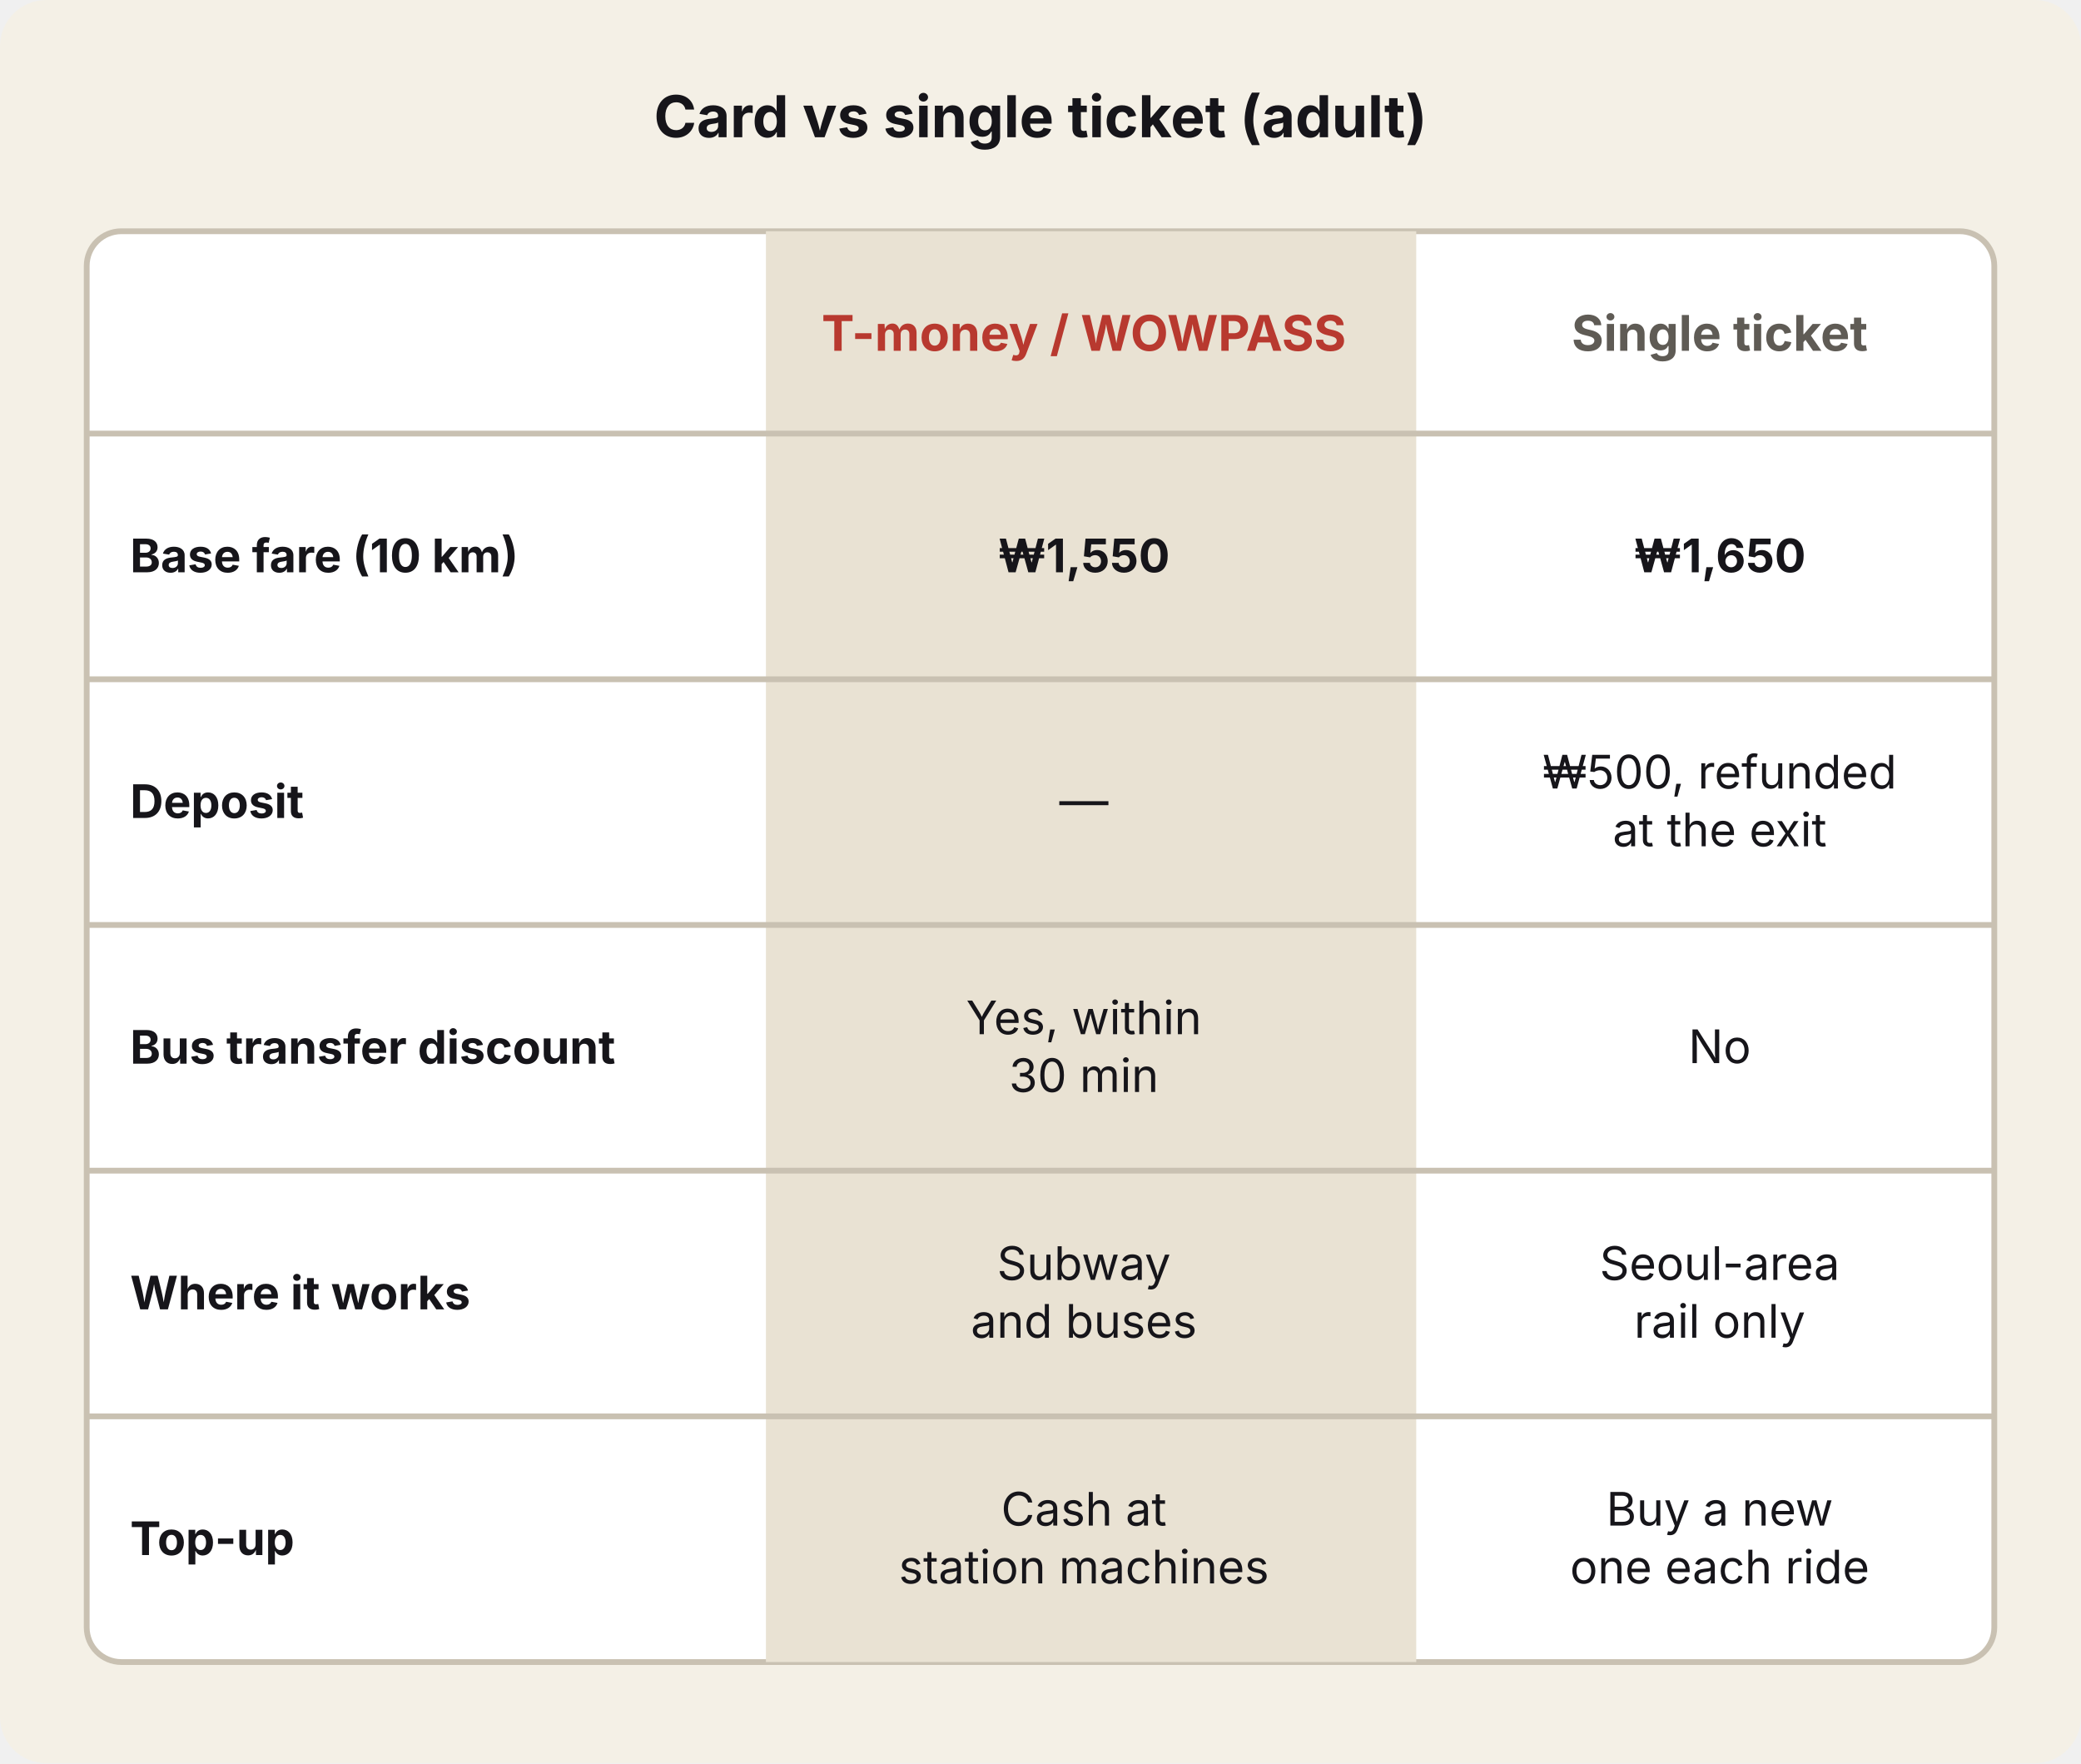
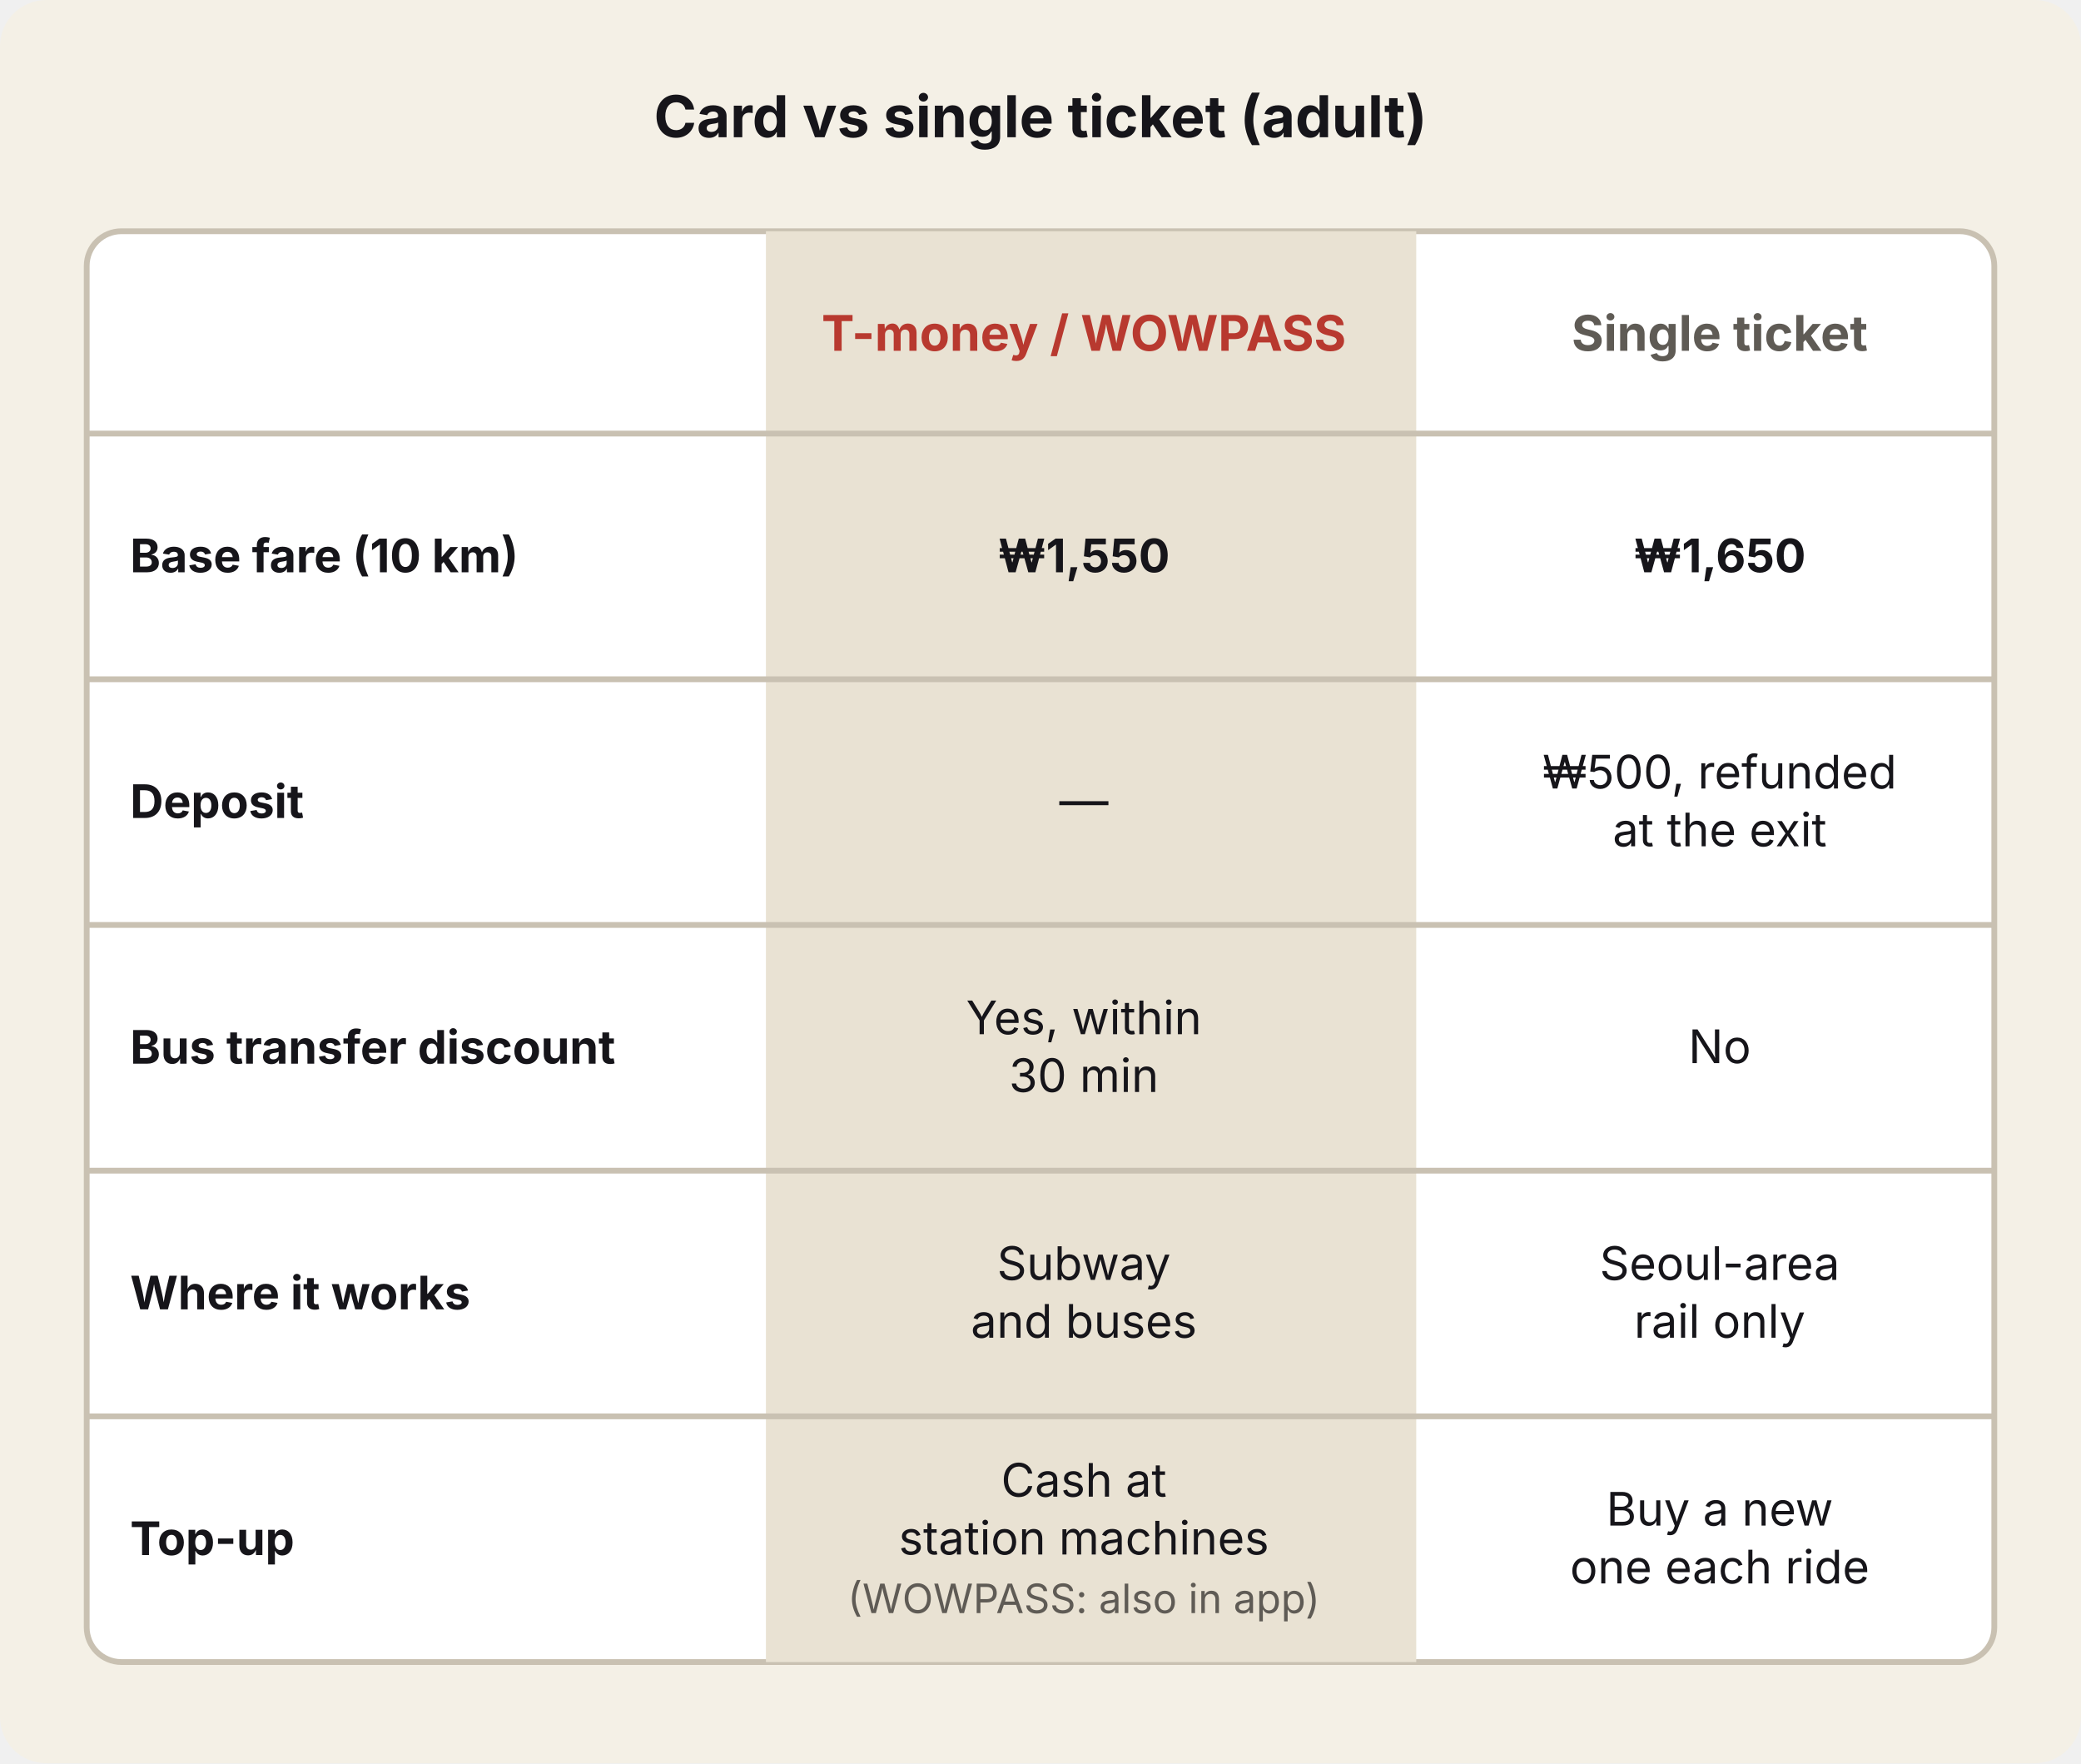
<svg xmlns="http://www.w3.org/2000/svg" viewBox="0 0 720 610" role="img" aria-label="Card vs single ticket (adult)" font-family="system-ui, -apple-system, &quot;Noto Sans KR&quot;, &quot;Noto Sans JP&quot;, &quot;Noto Sans TC&quot;, sans-serif">
  <rect width="720" height="610" rx="16" fill="#f4f0e6" />
  <defs>
    <marker id="ah" viewBox="0 0 10 10" refX="9" refY="5" markerWidth="8" markerHeight="8" orient="auto-start-reverse">
      <path d="M0,0 L10,5 L0,10 z" fill="#16151a" />
    </marker>
  </defs>
  <text x="360" y="40" font-size="20" fill="#16151a" text-anchor="middle" font-weight="bold" dominant-baseline="middle">Card vs single ticket (adult)</text>
  <rect x="30" y="80" width="660" height="495" rx="12" fill="#ffffff" stroke="#c9c1b2" stroke-width="2" />
  <rect x="265" y="80" width="225" height="495" fill="#e9e2d3" />
  <text x="375" y="115" font-size="17" fill="#b8392f" text-anchor="middle" font-weight="bold" dominant-baseline="middle">T-money / WOWPASS</text>
  <text x="595" y="115" font-size="17" fill="#5f5b55" text-anchor="middle" font-weight="bold" dominant-baseline="middle">Single ticket</text>
  <line x1="30" y1="150" x2="690" y2="150" stroke="#c9c1b2" stroke-width="2" />
  <text x="45" y="192" font-size="16" fill="#16151a" text-anchor="start" font-weight="bold" dominant-baseline="middle">Base fare (10 km)</text>
  <text x="375" y="192" font-size="16" fill="#16151a" text-anchor="middle" font-weight="bold" dominant-baseline="middle">₩1,550</text>
  <text x="595" y="192" font-size="16" fill="#16151a" text-anchor="middle" font-weight="bold" dominant-baseline="middle">₩1,650</text>
  <line x1="30" y1="235" x2="690" y2="235" stroke="#c9c1b2" stroke-width="2" />
  <text x="45" y="277" font-size="16" fill="#16151a" text-anchor="start" font-weight="bold" dominant-baseline="middle">Deposit</text>
  <text x="375" y="277" font-size="17" fill="#16151a" text-anchor="middle" font-weight="normal" dominant-baseline="middle">—</text>
  <text x="595" y="267" font-size="16" fill="#16151a" text-anchor="middle" font-weight="normal" dominant-baseline="middle">₩500, refunded</text>
  <text x="595" y="287" font-size="16" fill="#16151a" text-anchor="middle" font-weight="normal" dominant-baseline="middle">at the exit</text>
  <line x1="30" y1="320" x2="690" y2="320" stroke="#c9c1b2" stroke-width="2" />
  <text x="45" y="362" font-size="16" fill="#16151a" text-anchor="start" font-weight="bold" dominant-baseline="middle">Bus transfer discount</text>
  <text x="375" y="352" font-size="16" fill="#16151a" text-anchor="middle" font-weight="normal" dominant-baseline="middle">Yes, within</text>
  <text x="375" y="372" font-size="16" fill="#16151a" text-anchor="middle" font-weight="normal" dominant-baseline="middle">30 min</text>
  <text x="595" y="362" font-size="16" fill="#16151a" text-anchor="middle" font-weight="normal" dominant-baseline="middle">No</text>
  <line x1="30" y1="405" x2="690" y2="405" stroke="#c9c1b2" stroke-width="2" />
  <text x="45" y="447" font-size="16" fill="#16151a" text-anchor="start" font-weight="bold" dominant-baseline="middle">Where it works</text>
  <text x="375" y="437" font-size="16" fill="#16151a" text-anchor="middle" font-weight="normal" dominant-baseline="middle">Subway</text>
  <text x="375" y="457" font-size="16" fill="#16151a" text-anchor="middle" font-weight="normal" dominant-baseline="middle">and buses</text>
  <text x="595" y="437" font-size="16" fill="#16151a" text-anchor="middle" font-weight="normal" dominant-baseline="middle">Seoul-area</text>
  <text x="595" y="457" font-size="16" fill="#16151a" text-anchor="middle" font-weight="normal" dominant-baseline="middle">rail only</text>
  <line x1="30" y1="490" x2="690" y2="490" stroke="#c9c1b2" stroke-width="2" />
  <text x="45" y="532" font-size="16" fill="#16151a" text-anchor="start" font-weight="bold" dominant-baseline="middle">Top-up</text>
-   <text x="375" y="522" font-size="16" fill="#16151a" text-anchor="middle" font-weight="normal" dominant-baseline="middle">Cash at</text>
-   <text x="375" y="542" font-size="16" fill="#16151a" text-anchor="middle" font-weight="normal" dominant-baseline="middle">station machines</text>
+   <text x="375" y="512" font-size="16" fill="#16151a" text-anchor="middle" font-weight="normal" dominant-baseline="middle">Cash at</text>
+   <text x="375" y="532" font-size="16" fill="#16151a" text-anchor="middle" font-weight="normal" dominant-baseline="middle">station machines</text>
+   <text x="375" y="553" font-size="14" fill="#5f5b55" text-anchor="middle" font-weight="normal" dominant-baseline="middle">(WOWPASS: also in app)</text>
  <text x="595" y="522" font-size="16" fill="#16151a" text-anchor="middle" font-weight="normal" dominant-baseline="middle">Buy a new</text>
  <text x="595" y="542" font-size="16" fill="#16151a" text-anchor="middle" font-weight="normal" dominant-baseline="middle">one each ride</text>
</svg>
